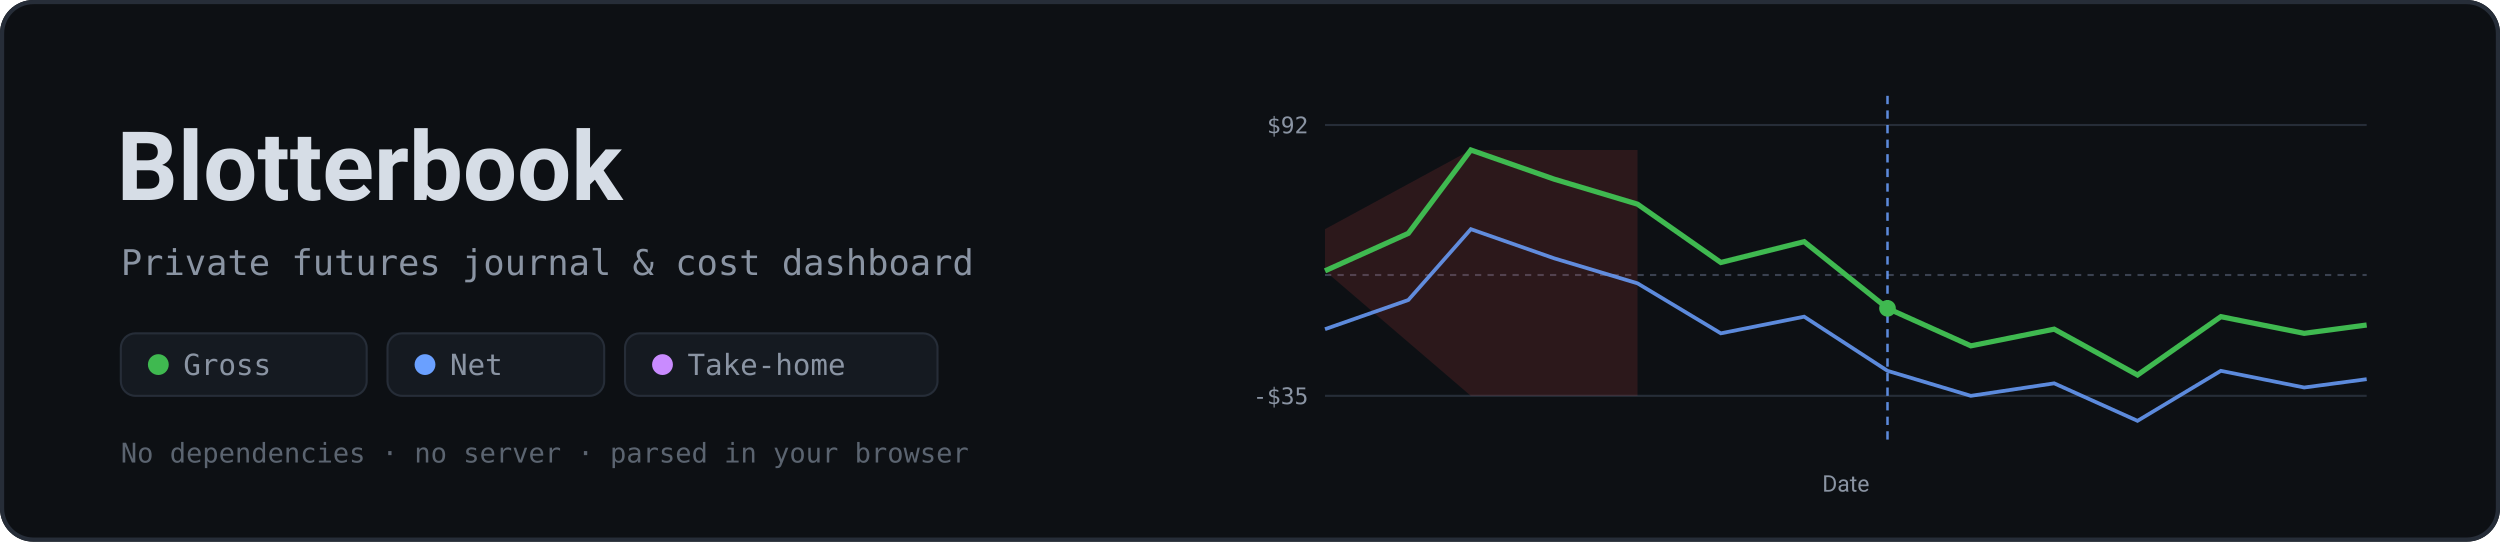
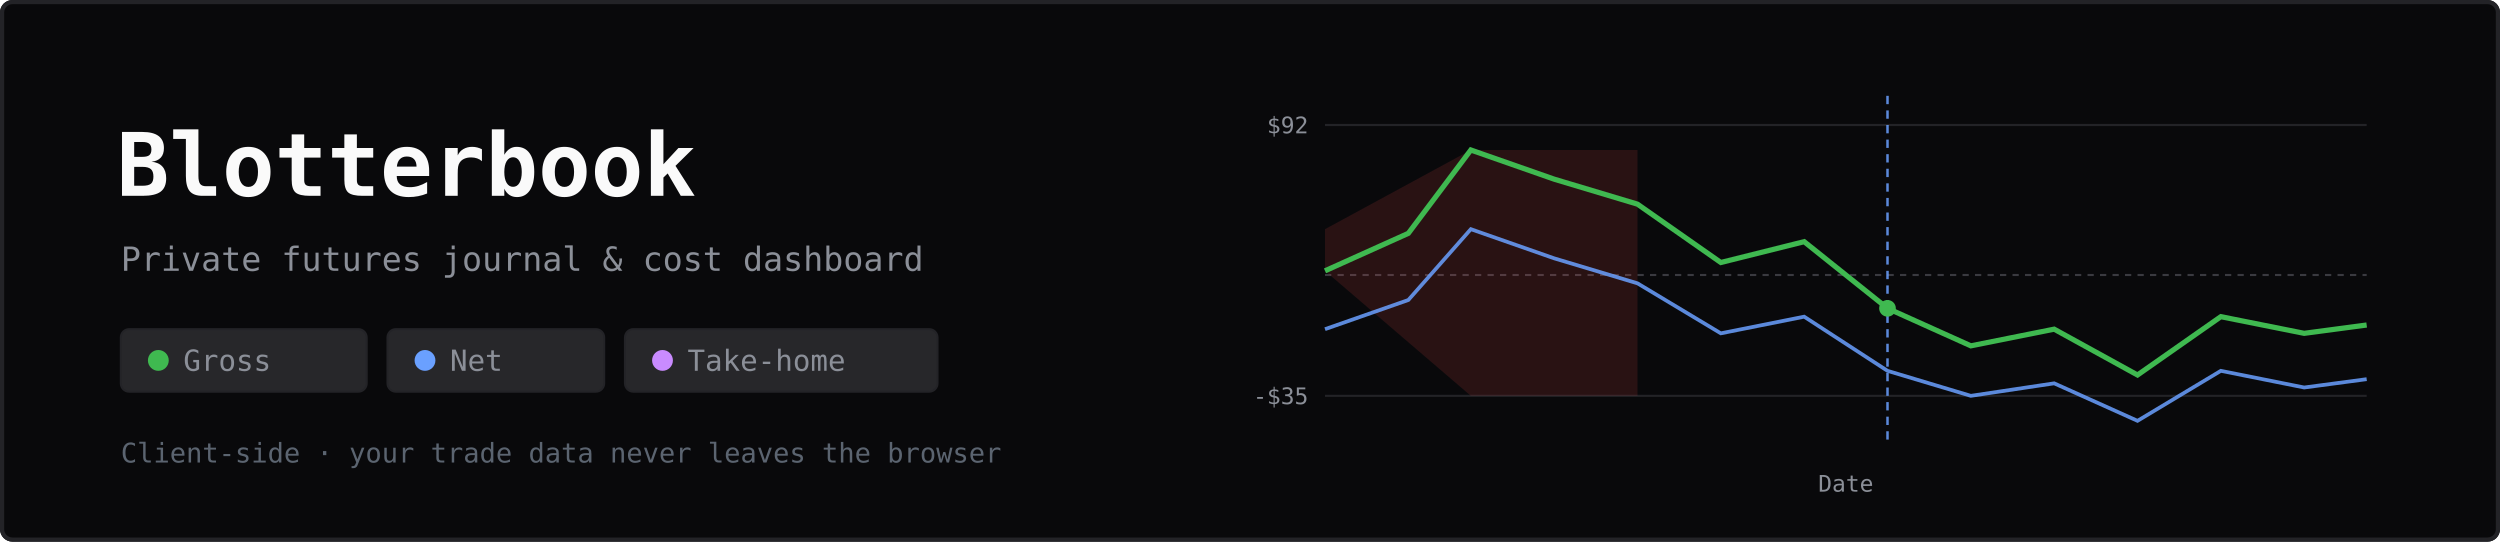
<svg xmlns="http://www.w3.org/2000/svg" viewBox="0 0 1200 260" width="1200" height="260" role="img" aria-label="Blotterbook — private futures journal and cost dashboard">
  <defs>
    <style>
-       .mono{font-family:"SF Mono",SFMono-Regular,ui-monospace,Menlo,Consolas,monospace}
-       .sans{font-family:-apple-system,BlinkMacSystemFont,"Segoe UI",Roboto,Helvetica,Arial,sans-serif}
+       .mono{font-family:"Geist Mono",ui-monospace,SFMono-Regular,"SF Mono",Menlo,Consolas,monospace}
    </style>
  </defs>
-   <rect x="0" y="0" width="1200" height="260" rx="16" fill="#0d1014" />
-   <rect x="1" y="1" width="1198" height="258" rx="15" fill="none" stroke="#262d38" stroke-width="2" />
-   <text x="56" y="96" class="sans" font-size="46" font-weight="600" fill="#d6dde6">Blotterbook</text>
-   <text x="58" y="132" class="mono" font-size="17" fill="#8a94a3">Private futures journal &amp; cost dashboard</text>
-   <g class="mono" font-size="14" fill="#8a94a3">
-     <rect x="58" y="160" width="118" height="30" rx="7" fill="#151a21" stroke="#262d38" />
-     <circle cx="76" cy="175" r="5" fill="#3fb950" />
-     <text x="88" y="180">Gross</text>
-     <rect x="186" y="160" width="104" height="30" rx="7" fill="#151a21" stroke="#262d38" />
-     <circle cx="204" cy="175" r="5" fill="#6aa0ff" />
-     <text x="216" y="180">Net</text>
-     <rect x="300" y="160" width="150" height="30" rx="7" fill="#151a21" stroke="#262d38" />
-     <circle cx="318" cy="175" r="5" fill="#c98bff" />
-     <text x="330" y="180">Take-home</text>
+   <rect x="0" y="0" width="1200" height="260" rx="6" fill="#09090b" />
+   <rect x="1" y="1" width="1198" height="258" rx="5" fill="none" stroke="#232327" stroke-width="2" />
+   <text x="56" y="94" class="mono" font-size="42" font-weight="600" fill="#fafafa">Blotterbook</text>
+   <text x="58" y="130" class="mono" font-size="16" fill="#8b8f98">Private futures journal &amp; cost dashboard</text>
+   <g class="mono" font-size="14" fill="#8b8f98">
+     <rect x="58" y="158" width="118" height="30" rx="4" fill="#27272a" stroke="#232327" />
+     <circle cx="76" cy="173" r="5" fill="#3fb950" />
+     <text x="88" y="178">Gross</text>
+     <rect x="186" y="158" width="104" height="30" rx="4" fill="#27272a" stroke="#232327" />
+     <circle cx="204" cy="173" r="5" fill="#6aa0ff" />
+     <text x="216" y="178">Net</text>
+     <rect x="300" y="158" width="150" height="30" rx="4" fill="#27272a" stroke="#232327" />
+     <circle cx="318" cy="173" r="5" fill="#c98bff" />
+     <text x="330" y="178">Take-home</text>
  </g>
-   <text x="58" y="222" class="mono" font-size="13" fill="#5b6470">No dependencies · no server · parsed in your browser</text>
+   <text x="58" y="222" class="mono" font-size="13" fill="#5b6470">Client-side · your trade data never leaves the browser</text>
  <g transform="translate(636,40)">
-     <line x1="0" y1="20" x2="500" y2="20" stroke="#262d38" stroke-width="1" />
-     <line x1="0" y1="150" x2="500" y2="150" stroke="#262d38" stroke-width="1" />
-     <line x1="0" y1="92" x2="500" y2="92" stroke="#3a4150" stroke-width="1" stroke-dasharray="3 3" />
+     <line x1="0" y1="20" x2="500" y2="20" stroke="#232327" stroke-width="1" />
+     <line x1="0" y1="150" x2="500" y2="150" stroke="#232327" stroke-width="1" />
+     <line x1="0" y1="92" x2="500" y2="92" stroke="#3a3a40" stroke-width="1" stroke-dasharray="3 3" />
    <path d="M0,70 L70,32 L150,32 L150,150 L70,150 L0,90 Z" fill="rgba(240,74,74,0.14)" />
    <path d="M0,90 L40,72 L70,32 L110,46 L150,58 L190,86 L230,76 L270,108 L310,126 L350,118 L390,140 L430,112 L470,120 L500,116" fill="none" stroke="#3fb950" stroke-width="2.5" />
    <path d="M0,118 L40,104 L70,70 L110,84 L150,96 L190,120 L230,112 L270,138 L310,150 L350,144 L390,162 L430,138 L470,146 L500,142" fill="none" stroke="#6aa0ff" stroke-width="1.8" opacity="0.85" />
    <line x1="270" y1="6" x2="270" y2="172" stroke="#6aa0ff" stroke-width="1.2" stroke-dasharray="4 3" opacity="0.85" />
    <circle cx="270" cy="108" r="4" fill="#3fb950" />
-     <text x="-8" y="24" text-anchor="end" class="mono" font-size="11" fill="#8a94a3">$92</text>
-     <text x="-8" y="154" text-anchor="end" class="mono" font-size="11" fill="#8a94a3">-$35</text>
-     <text x="250" y="196" text-anchor="middle" class="sans" font-size="11" fill="#8a94a3">Date</text>
+     <text x="-8" y="24" text-anchor="end" class="mono" font-size="11" fill="#8b8f98">$92</text>
+     <text x="-8" y="154" text-anchor="end" class="mono" font-size="11" fill="#8b8f98">-$35</text>
+     <text x="250" y="196" text-anchor="middle" class="mono" font-size="11" fill="#8b8f98">Date</text>
  </g>
</svg>
